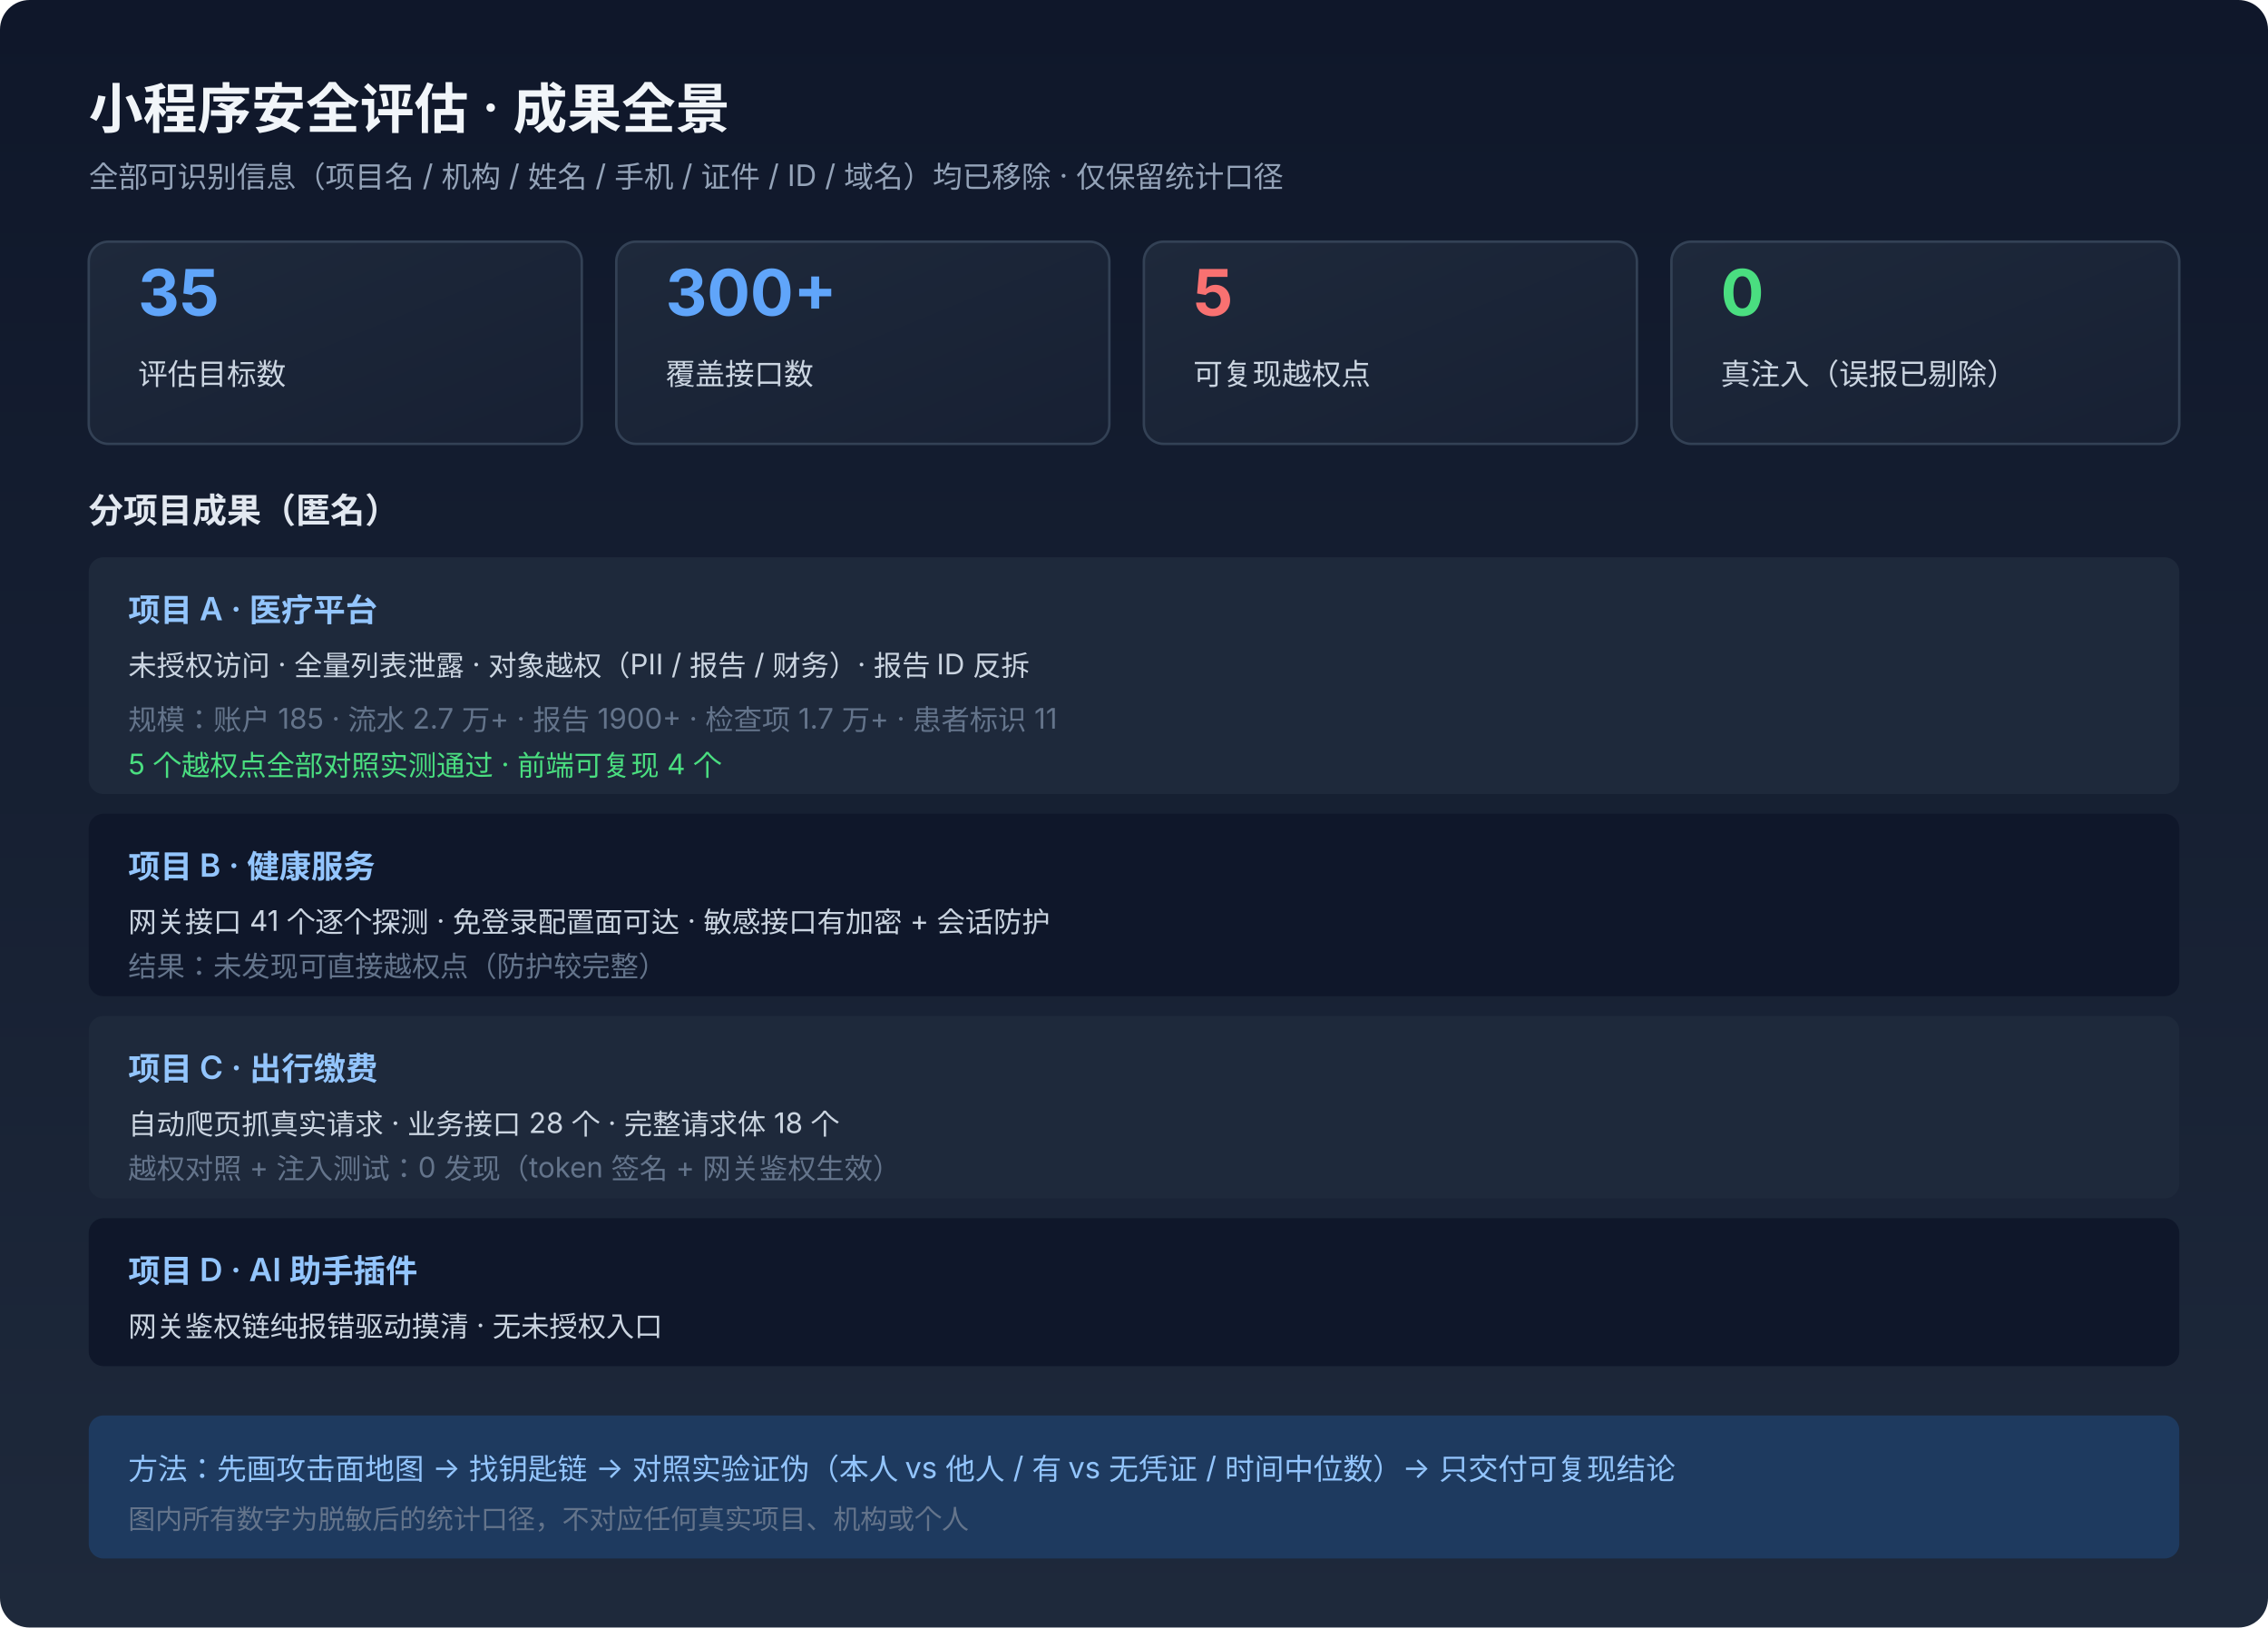
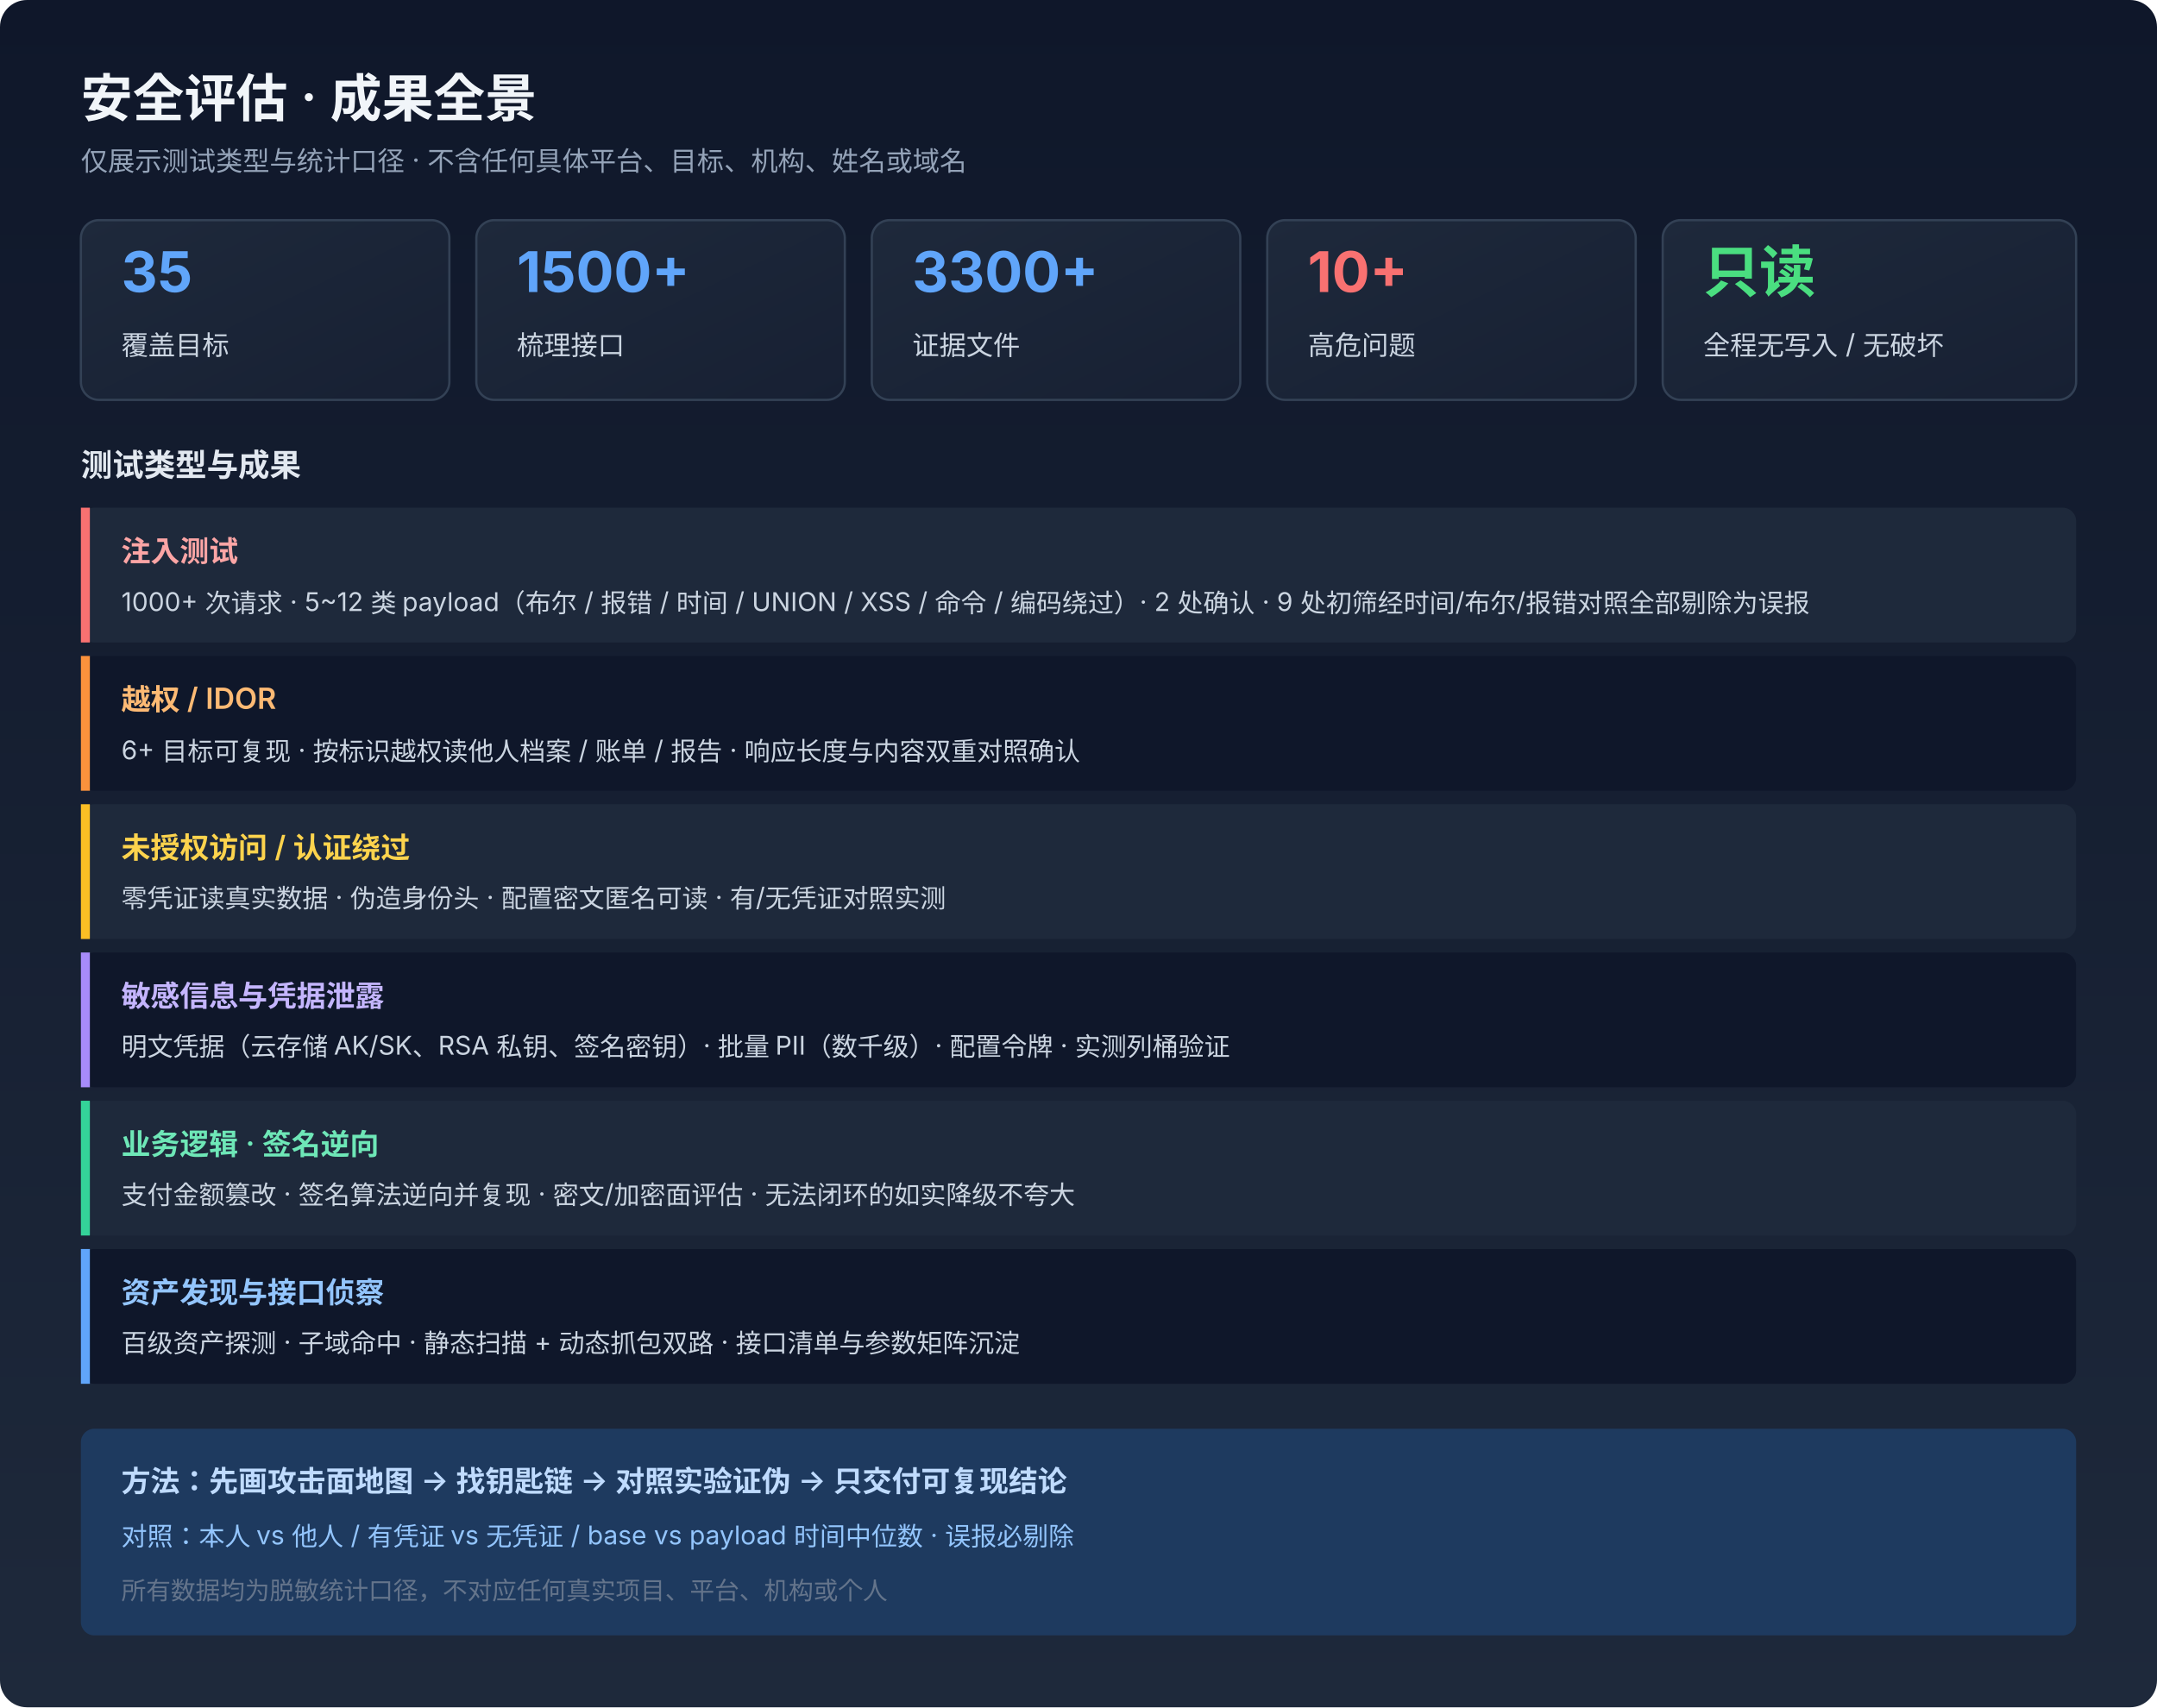
- <svg xmlns="http://www.w3.org/2000/svg" width="920" height="660" viewBox="0 0 920 660" font-family="-apple-system, 'Segoe UI', 'Microsoft YaHei', sans-serif">
+ <svg xmlns="http://www.w3.org/2000/svg" width="960" height="760" viewBox="0 0 960 760" font-family="-apple-system, 'Segoe UI', 'Microsoft YaHei', sans-serif">
  <defs>
    <linearGradient id="bg" x1="0" y1="0" x2="0" y2="1">
      <stop offset="0" stop-color="#0f172a" />
      <stop offset="1" stop-color="#1e293b" />
    </linearGradient>
    <linearGradient id="card" x1="0" y1="0" x2="1" y2="1">
      <stop offset="0" stop-color="#1e293b" />
      <stop offset="1" stop-color="#172033" />
    </linearGradient>
  </defs>
-   <rect width="920" height="660" fill="url(#bg)" rx="12" />
-   <text x="36" y="52" fill="#f1f5f9" font-size="22" font-weight="600">小程序安全评估 · 成果全景</text>
-   <text x="36" y="76" fill="#94a3b8" font-size="12">全部可识别信息（项目名 / 机构 / 姓名 / 手机 / 证件 / ID / 域名）均已移除 · 仅保留统计口径</text>
+   <rect width="960" height="760" fill="url(#bg)" rx="12" />
+   <text x="36" y="52" fill="#f1f5f9" font-size="23" font-weight="600">安全评估 · 成果全景</text>
+   <text x="36" y="76" fill="#94a3b8" font-size="12">仅展示测试类型与统计口径 · 不含任何具体平台、目标、机构、姓名或域名</text>
  <g>
-     <rect x="36" y="98" width="200" height="82" rx="8" fill="url(#card)" stroke="#334155" />
-     <text x="56" y="128" fill="#60a5fa" font-size="26" font-weight="700">35</text>
-     <text x="56" y="156" fill="#cbd5e1" font-size="12">评估目标数</text>
-     <rect x="250" y="98" width="200" height="82" rx="8" fill="url(#card)" stroke="#334155" />
-     <text x="270" y="128" fill="#60a5fa" font-size="26" font-weight="700">300+</text>
-     <text x="270" y="156" fill="#cbd5e1" font-size="12">覆盖接口数</text>
-     <rect x="464" y="98" width="200" height="82" rx="8" fill="url(#card)" stroke="#334155" />
-     <text x="484" y="128" fill="#f87171" font-size="26" font-weight="700">5</text>
-     <text x="484" y="156" fill="#cbd5e1" font-size="12">可复现越权点</text>
-     <rect x="678" y="98" width="206" height="82" rx="8" fill="url(#card)" stroke="#334155" />
-     <text x="698" y="128" fill="#4ade80" font-size="26" font-weight="700">0</text>
-     <text x="698" y="156" fill="#cbd5e1" font-size="12">真注入（误报已剔除）</text>
+     <rect x="36" y="98" width="164" height="80" rx="8" fill="url(#card)" stroke="#334155" />
+     <text x="54" y="130" fill="#60a5fa" font-size="25" font-weight="700">35</text>
+     <text x="54" y="158" fill="#cbd5e1" font-size="12">覆盖目标</text>
+     <rect x="212" y="98" width="164" height="80" rx="8" fill="url(#card)" stroke="#334155" />
+     <text x="230" y="130" fill="#60a5fa" font-size="25" font-weight="700">1500+</text>
+     <text x="230" y="158" fill="#cbd5e1" font-size="12">梳理接口</text>
+     <rect x="388" y="98" width="164" height="80" rx="8" fill="url(#card)" stroke="#334155" />
+     <text x="406" y="130" fill="#60a5fa" font-size="25" font-weight="700">3300+</text>
+     <text x="406" y="158" fill="#cbd5e1" font-size="12">证据文件</text>
+     <rect x="564" y="98" width="164" height="80" rx="8" fill="url(#card)" stroke="#334155" />
+     <text x="582" y="130" fill="#f87171" font-size="25" font-weight="700">10+</text>
+     <text x="582" y="158" fill="#cbd5e1" font-size="12">高危问题</text>
+     <rect x="740" y="98" width="184" height="80" rx="8" fill="url(#card)" stroke="#334155" />
+     <text x="758" y="130" fill="#4ade80" font-size="25" font-weight="700">只读</text>
+     <text x="758" y="158" fill="#cbd5e1" font-size="12">全程无写入 / 无破坏</text>
  </g>
-   <text x="36" y="212" fill="#e2e8f0" font-size="14" font-weight="600">分项目成果（匿名）</text>
-   <rect x="36" y="226" width="848" height="96" rx="6" fill="#1e293b" />
-   <text x="52" y="252" fill="#93c5fd" font-size="13" font-weight="600">项目 A · 医疗平台</text>
-   <text x="52" y="274" fill="#cbd5e1" font-size="11.5">未授权访问 · 全量列表泄露 · 对象越权（PII / 报告 / 财务）· 报告 ID 反拆</text>
-   <text x="52" y="296" fill="#64748b" font-size="11.5">规模：账户 185 · 流水 2.7 万+ · 报告 1900+ · 检查项 1.7 万+ · 患者标识 11</text>
-   <text x="52" y="314" fill="#4ade80" font-size="11.5">5 个越权点全部对照实测通过 · 前端可复现 4 个</text>
-   <rect x="36" y="330" width="848" height="74" rx="6" fill="#0f172a" />
-   <text x="52" y="356" fill="#93c5fd" font-size="13" font-weight="600">项目 B · 健康服务</text>
-   <text x="52" y="378" fill="#cbd5e1" font-size="11.5">网关接口 41 个逐个探测 · 免登录配置面可达 · 敏感接口有加密 + 会话防护</text>
-   <text x="52" y="396" fill="#64748b" font-size="11.5">结果：未发现可直接越权点（防护较完整）</text>
-   <rect x="36" y="412" width="848" height="74" rx="6" fill="#1e293b" />
-   <text x="52" y="438" fill="#93c5fd" font-size="13" font-weight="600">项目 C · 出行缴费</text>
-   <text x="52" y="460" fill="#cbd5e1" font-size="11.5">自动爬页抓真实请求 · 业务接口 28 个 · 完整请求体 18 个</text>
-   <text x="52" y="478" fill="#64748b" font-size="11.5">越权对照 + 注入测试：0 发现（token 签名 + 网关鉴权生效）</text>
-   <rect x="36" y="494" width="848" height="60" rx="6" fill="#0f172a" />
-   <text x="52" y="520" fill="#93c5fd" font-size="13" font-weight="600">项目 D · AI 助手插件</text>
-   <text x="52" y="542" fill="#cbd5e1" font-size="11.5">网关鉴权链纯报错驱动摸清 · 无未授权入口</text>
-   <rect x="36" y="574" width="848" height="58" rx="6" fill="#1e3a5f" />
-   <text x="52" y="600" fill="#93c5fd" font-size="12">方法：先画攻击面地图 → 找钥匙链 → 对照实验证伪（本人 vs 他人 / 有 vs 无凭证 / 时间中位数）→ 只交付可复现结论</text>
-   <text x="52" y="620" fill="#64748b" font-size="11">图内所有数字为脱敏后的统计口径，不对应任何真实项目、机构或个人</text>
+   <text x="36" y="212" fill="#e2e8f0" font-size="14" font-weight="600">测试类型与成果</text>
+   <rect x="36" y="226" width="888" height="60" rx="6" fill="#1e293b" />
+   <rect x="36" y="226" width="4" height="60" fill="#f87171" />
+   <text x="54" y="250" fill="#fca5a5" font-size="13" font-weight="600">注入测试</text>
+   <text x="54" y="272" fill="#cbd5e1" font-size="11.5">1000+ 次请求 · 5~12 类 payload（布尔 / 报错 / 时间 / UNION / XSS / 命令 / 编码绕过）· 2 处确认 · 9 处初筛经时间/布尔/报错对照全部剔除为误报</text>
+   <rect x="36" y="292" width="888" height="60" rx="6" fill="#0f172a" />
+   <rect x="36" y="292" width="4" height="60" fill="#fb923c" />
+   <text x="54" y="316" fill="#fdba74" font-size="13" font-weight="600">越权 / IDOR</text>
+   <text x="54" y="338" fill="#cbd5e1" font-size="11.5">6+ 目标可复现 · 按标识越权读他人档案 / 账单 / 报告 · 响应长度与内容双重对照确认</text>
+   <rect x="36" y="358" width="888" height="60" rx="6" fill="#1e293b" />
+   <rect x="36" y="358" width="4" height="60" fill="#fbbf24" />
+   <text x="54" y="382" fill="#fcd34d" font-size="13" font-weight="600">未授权访问 / 认证绕过</text>
+   <text x="54" y="404" fill="#cbd5e1" font-size="11.5">零凭证读真实数据 · 伪造身份头 · 配置密文匿名可读 · 有/无凭证对照实测</text>
+   <rect x="36" y="424" width="888" height="60" rx="6" fill="#0f172a" />
+   <rect x="36" y="424" width="4" height="60" fill="#a78bfa" />
+   <text x="54" y="448" fill="#c4b5fd" font-size="13" font-weight="600">敏感信息与凭据泄露</text>
+   <text x="54" y="470" fill="#cbd5e1" font-size="11.5">明文凭据（云存储 AK/SK、RSA 私钥、签名密钥）· 批量 PII（数千级）· 配置令牌 · 实测列桶验证</text>
+   <rect x="36" y="490" width="888" height="60" rx="6" fill="#1e293b" />
+   <rect x="36" y="490" width="4" height="60" fill="#34d399" />
+   <text x="54" y="514" fill="#6ee7b7" font-size="13" font-weight="600">业务逻辑 · 签名逆向</text>
+   <text x="54" y="536" fill="#cbd5e1" font-size="11.5">支付金额篡改 · 签名算法逆向并复现 · 密文/加密面评估 · 无法闭环的如实降级不夸大</text>
+   <rect x="36" y="556" width="888" height="60" rx="6" fill="#0f172a" />
+   <rect x="36" y="556" width="4" height="60" fill="#60a5fa" />
+   <text x="54" y="580" fill="#93c5fd" font-size="13" font-weight="600">资产发现与接口侦察</text>
+   <text x="54" y="602" fill="#cbd5e1" font-size="11.5">百级资产探测 · 子域命中 · 静态扫描 + 动态抓包双路 · 接口清单与参数矩阵沉淀</text>
+   <rect x="36" y="636" width="888" height="92" rx="6" fill="#1e3a5f" />
+   <text x="54" y="664" fill="#bfdbfe" font-size="13" font-weight="600">方法：先画攻击面地图 → 找钥匙链 → 对照实验证伪 → 只交付可复现结论</text>
+   <text x="54" y="688" fill="#93c5fd" font-size="11.5">对照：本人 vs 他人 / 有凭证 vs 无凭证 / base vs payload 时间中位数 · 误报必剔除</text>
+   <text x="54" y="712" fill="#64748b" font-size="11">所有数据均为脱敏统计口径，不对应任何真实项目、平台、机构或个人</text>
</svg>
